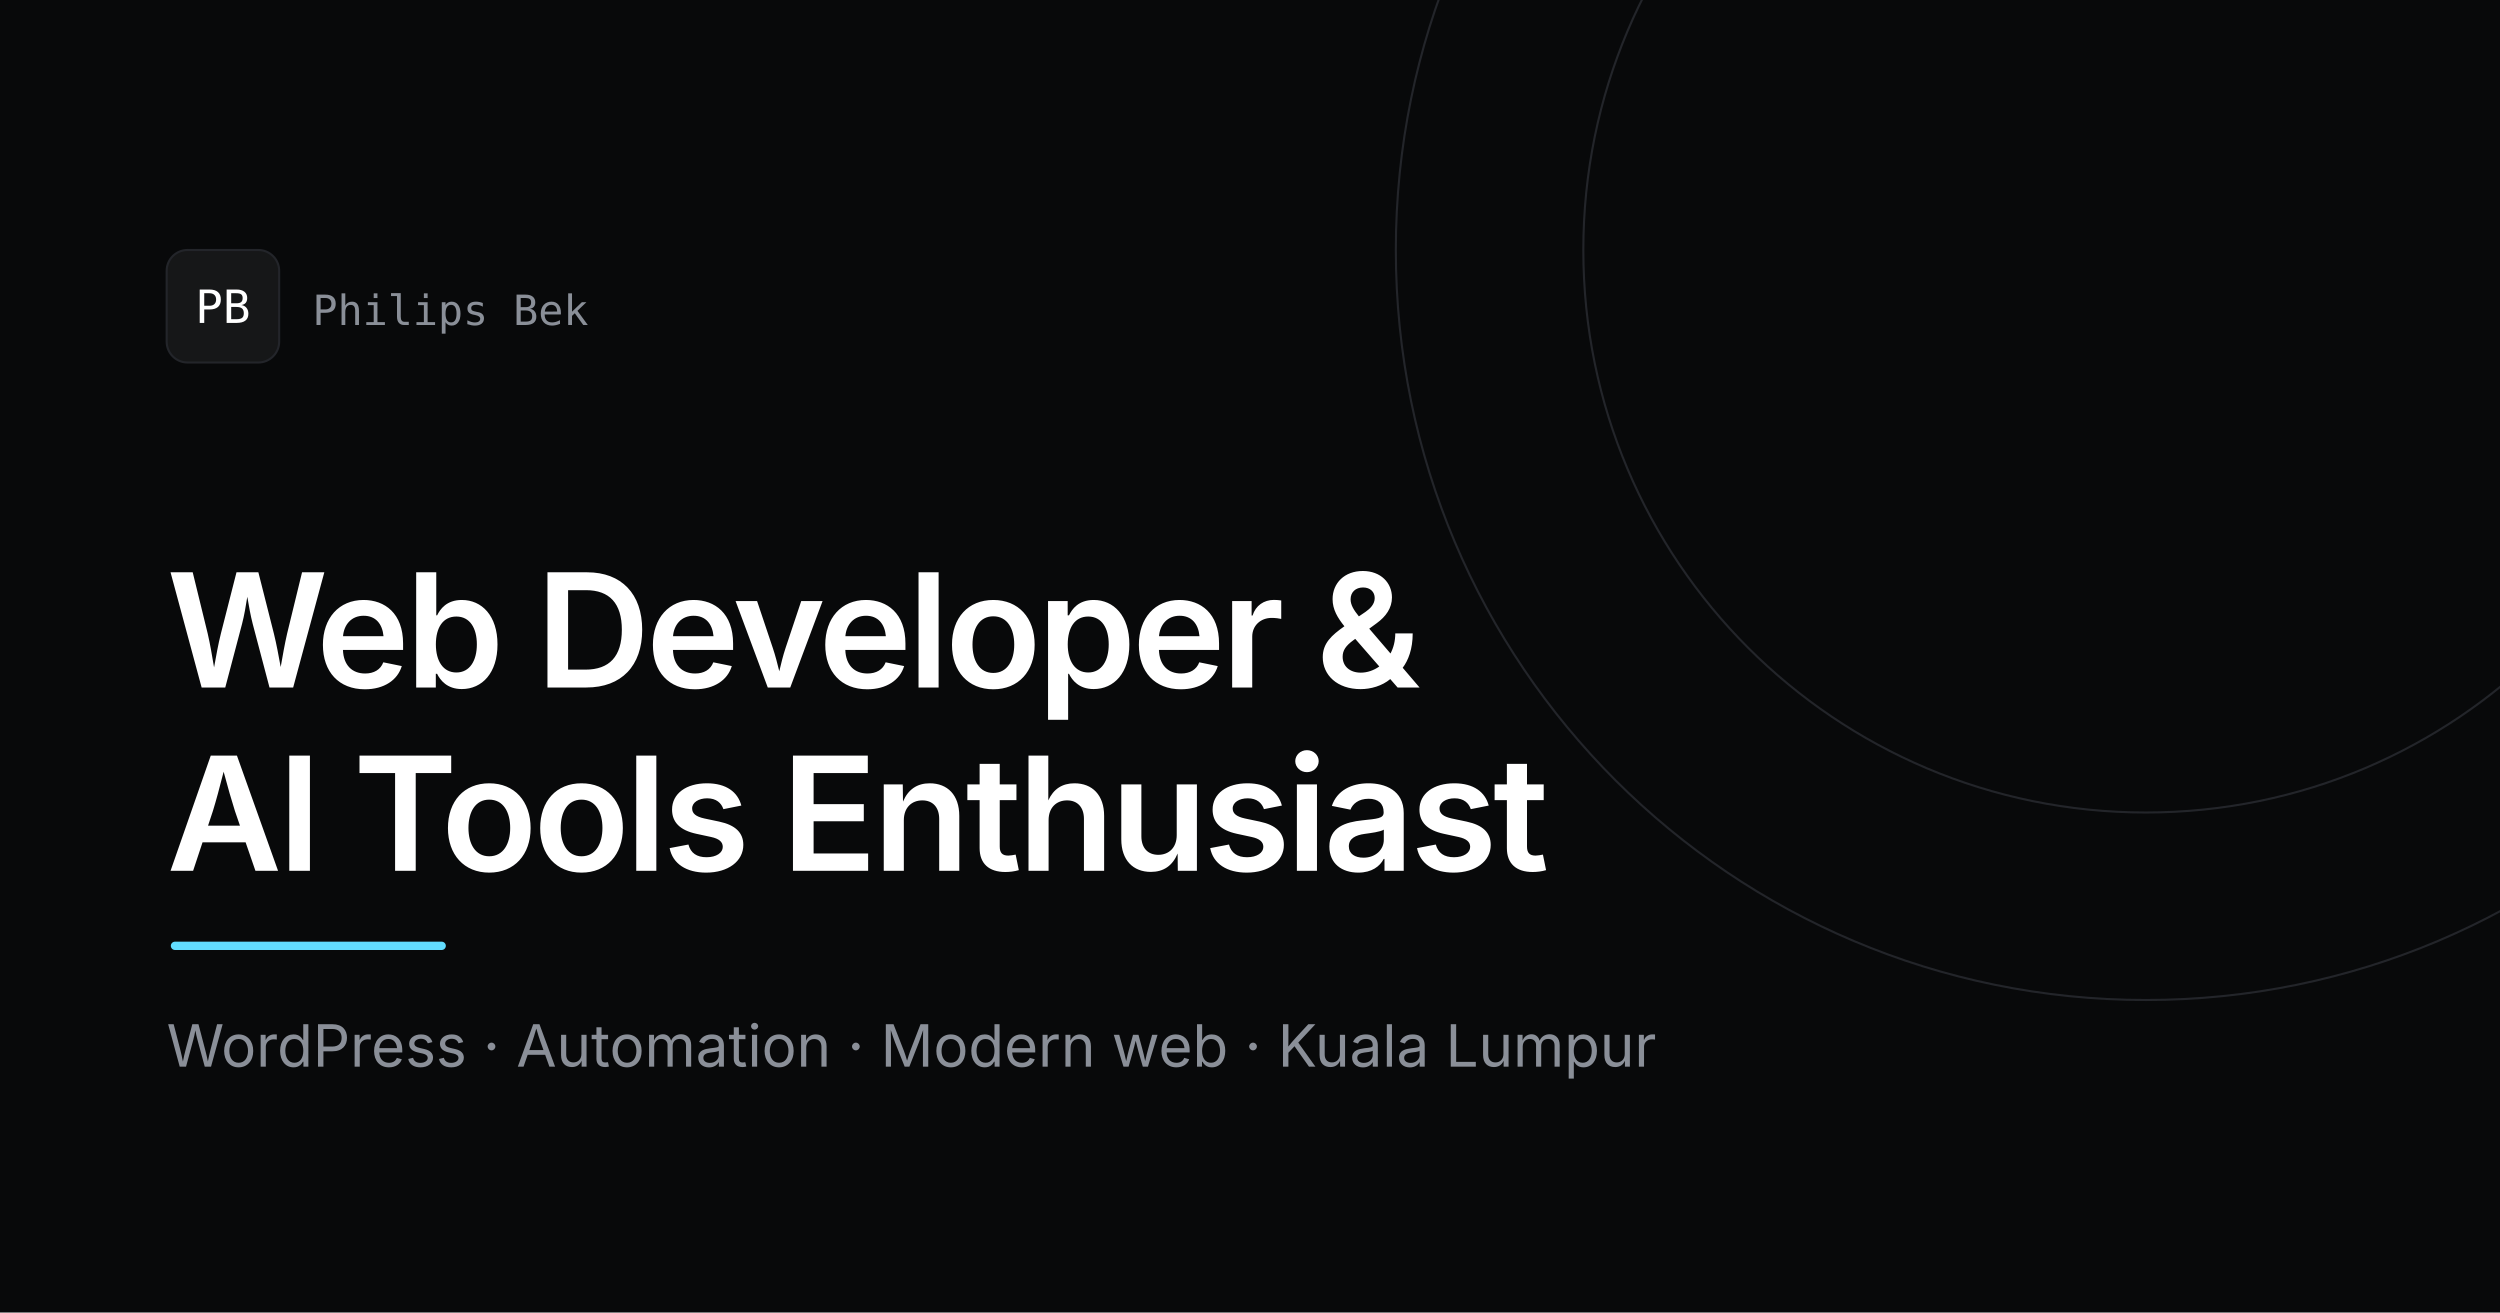
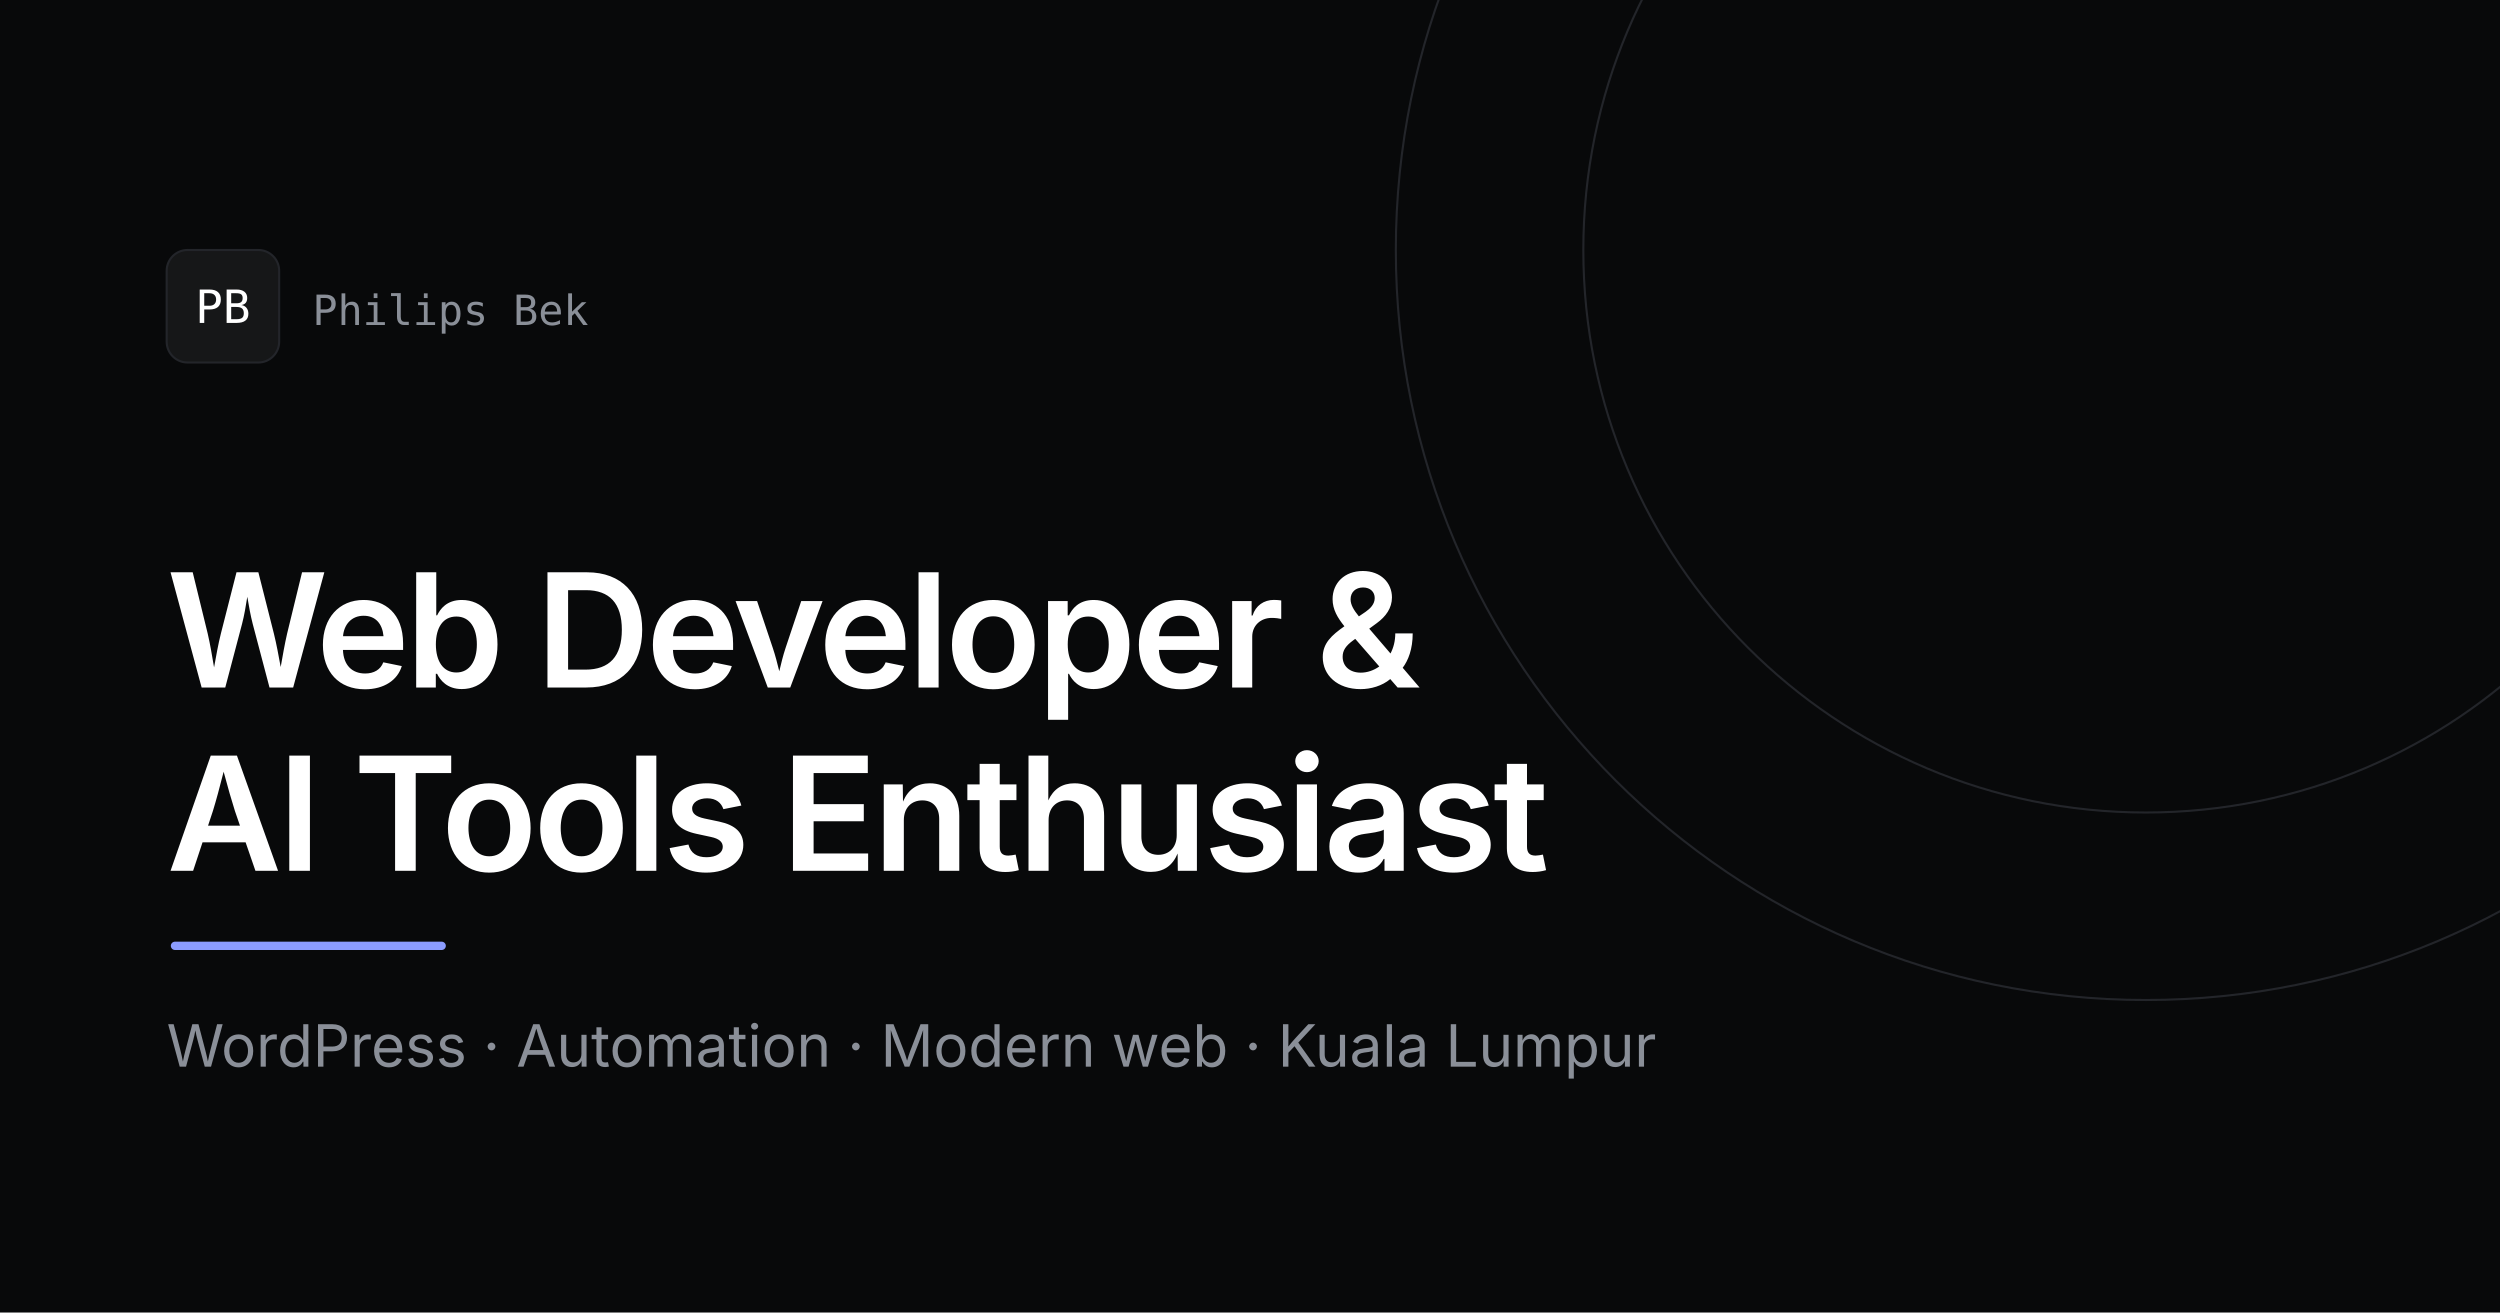
<svg xmlns="http://www.w3.org/2000/svg" viewBox="0 0 1200 630" width="1200" height="630">
  <rect width="1200" height="630" fill="#08090a" />
  <circle cx="1030" cy="120" r="360" fill="none" stroke="#23252a" stroke-width="1" />
  <circle cx="1030" cy="120" r="270" fill="none" stroke="#23252a" stroke-width="1" />
  <rect x="80" y="120" width="54" height="54" rx="10" fill="#161718" stroke="#23252a" stroke-width="1" />
  <text x="107" y="155" text-anchor="middle" font-family="'JetBrains Mono', monospace" font-size="22" font-weight="500" fill="#ffffff">PB</text>
  <text x="150" y="156" font-family="'JetBrains Mono', monospace" font-size="20" fill="#8a8f98">Philips Bek</text>
  <text x="80" y="330" font-family="Inter, sans-serif" font-size="76" font-weight="600" fill="#ffffff" letter-spacing="-2">Web Developer &amp;</text>
  <text x="80" y="418" font-family="Inter, sans-serif" font-size="76" font-weight="600" fill="#ffffff" letter-spacing="-2">AI Tools Enthusiast</text>
-   <rect x="82" y="452" width="132" height="4" rx="2" fill="#62ddff" />
+   <rect x="82" y="452" width="132" height="4" rx="2" fill="#8b9cff" />
  <text x="80" y="512" font-family="Inter, sans-serif" font-size="28" fill="#8a8f98">WordPress · Automation · Modern web · Kuala Lumpur</text>
</svg>
